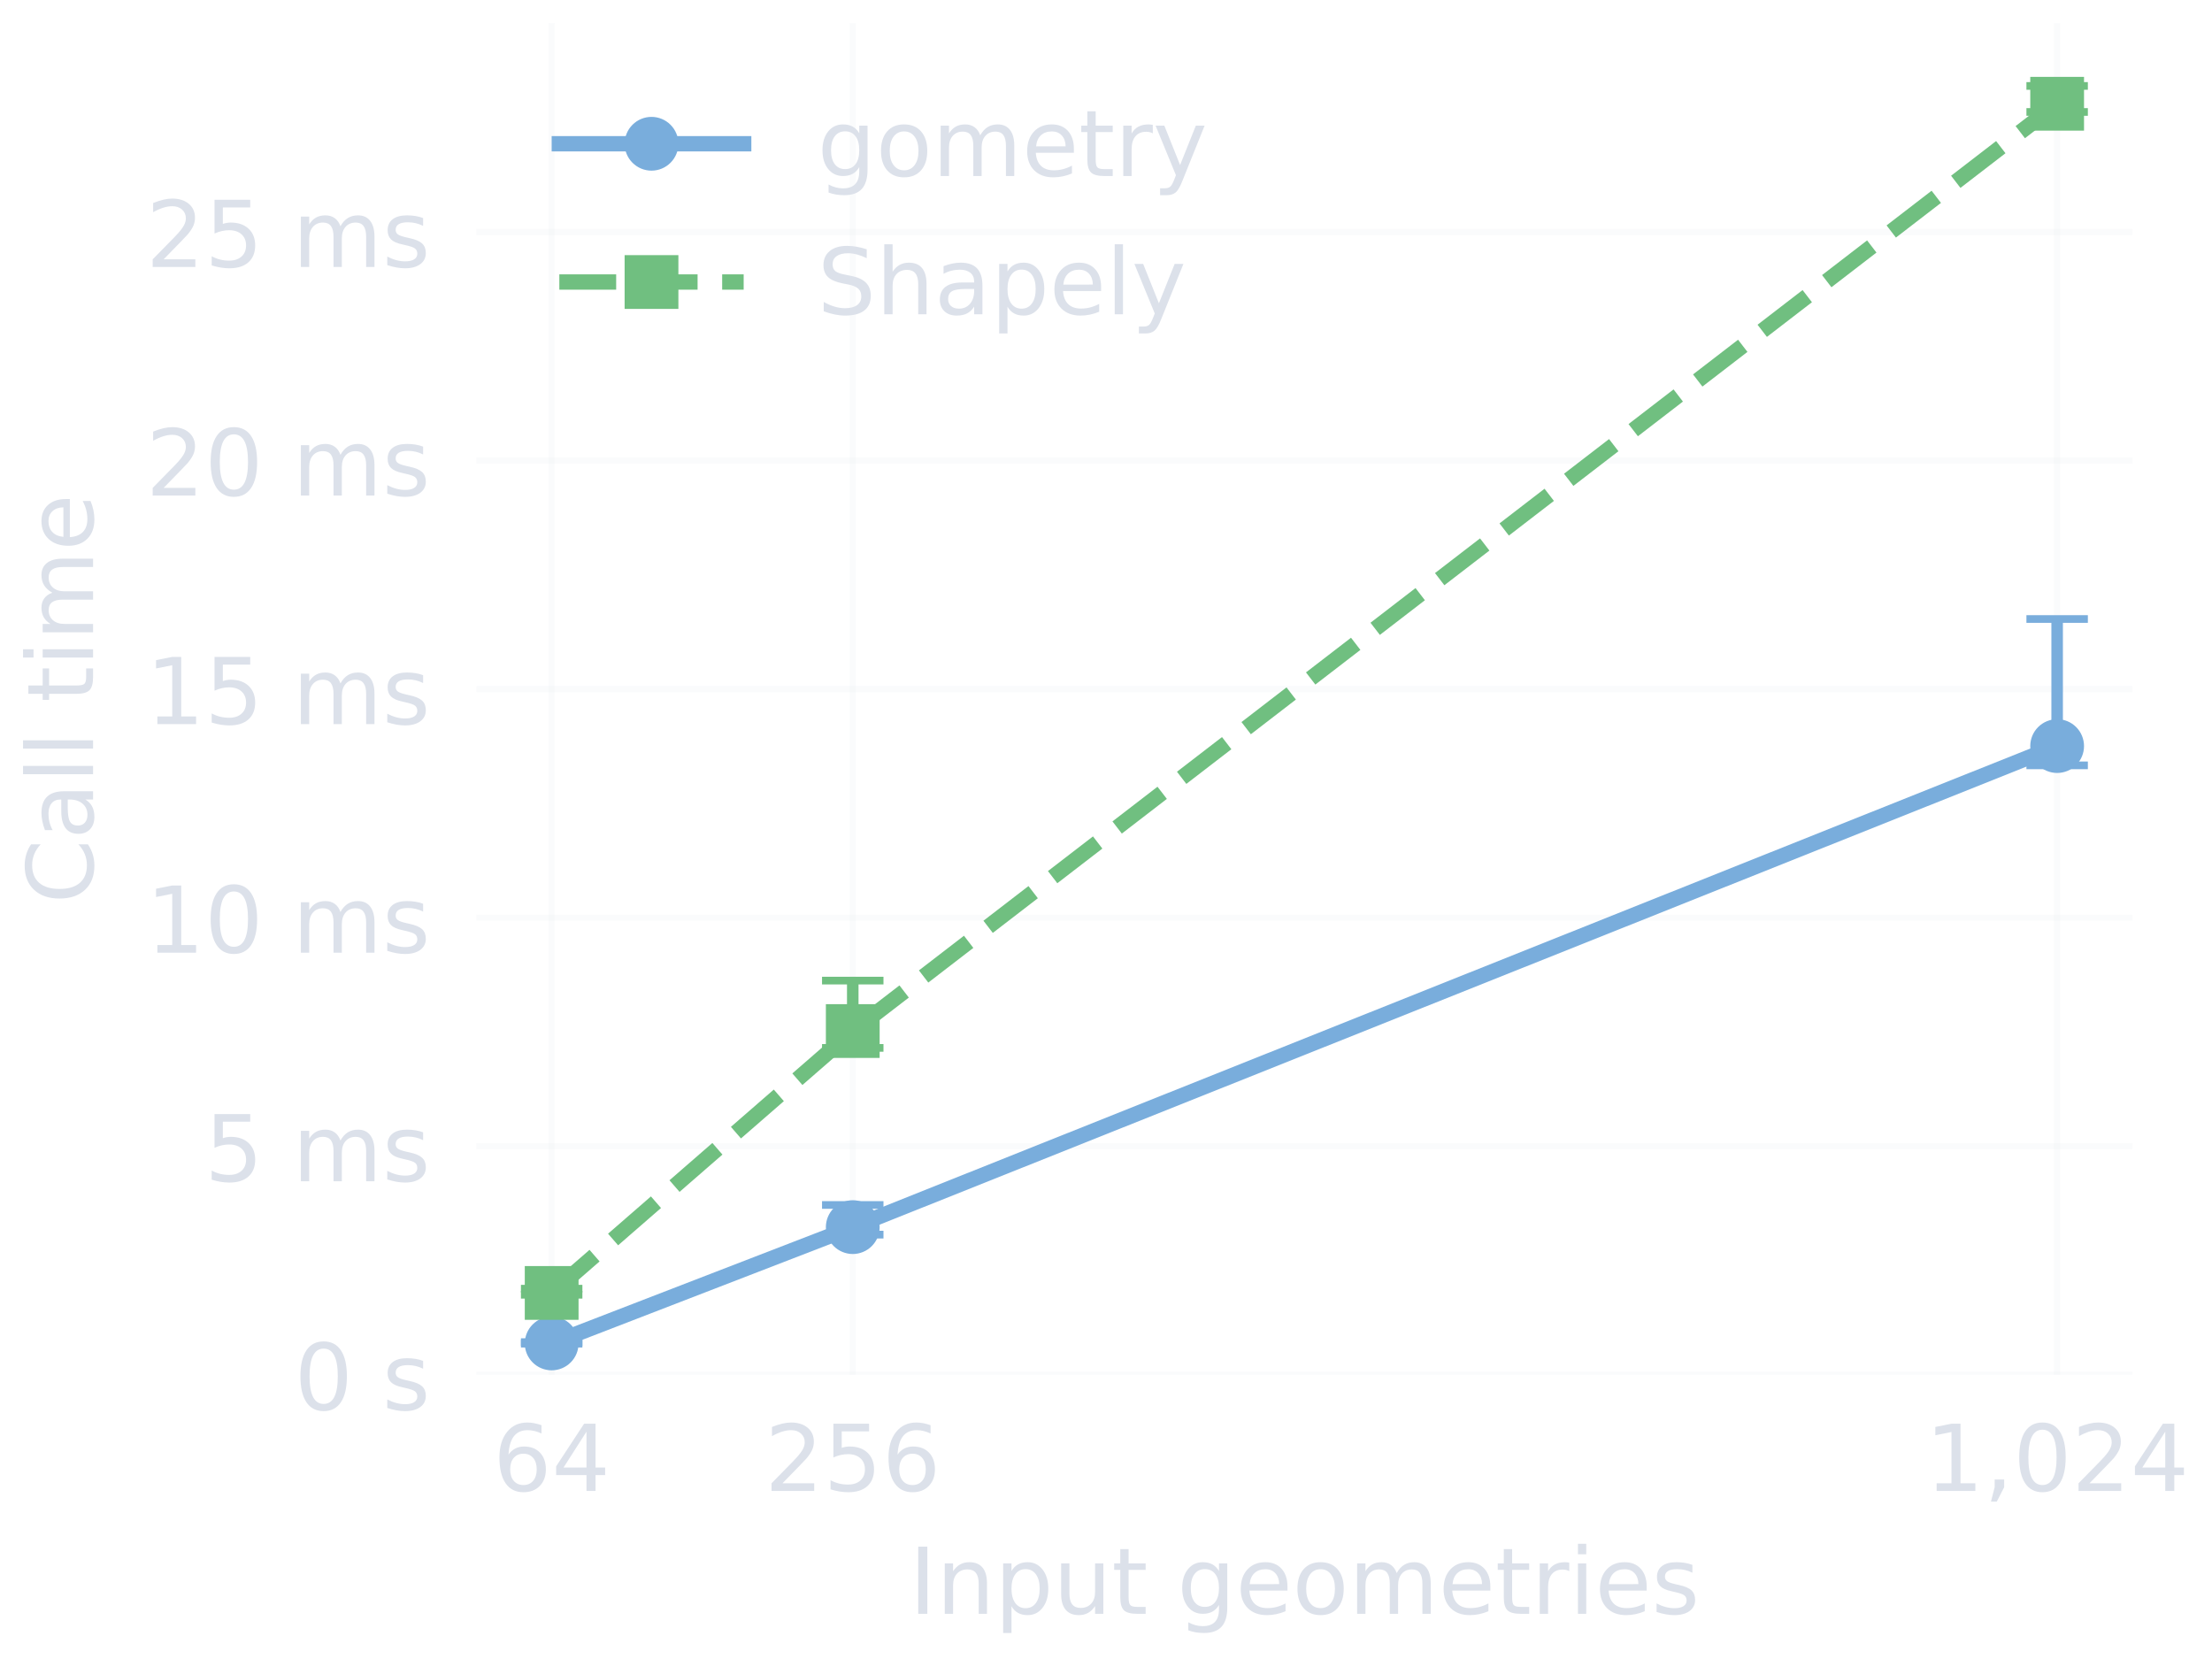
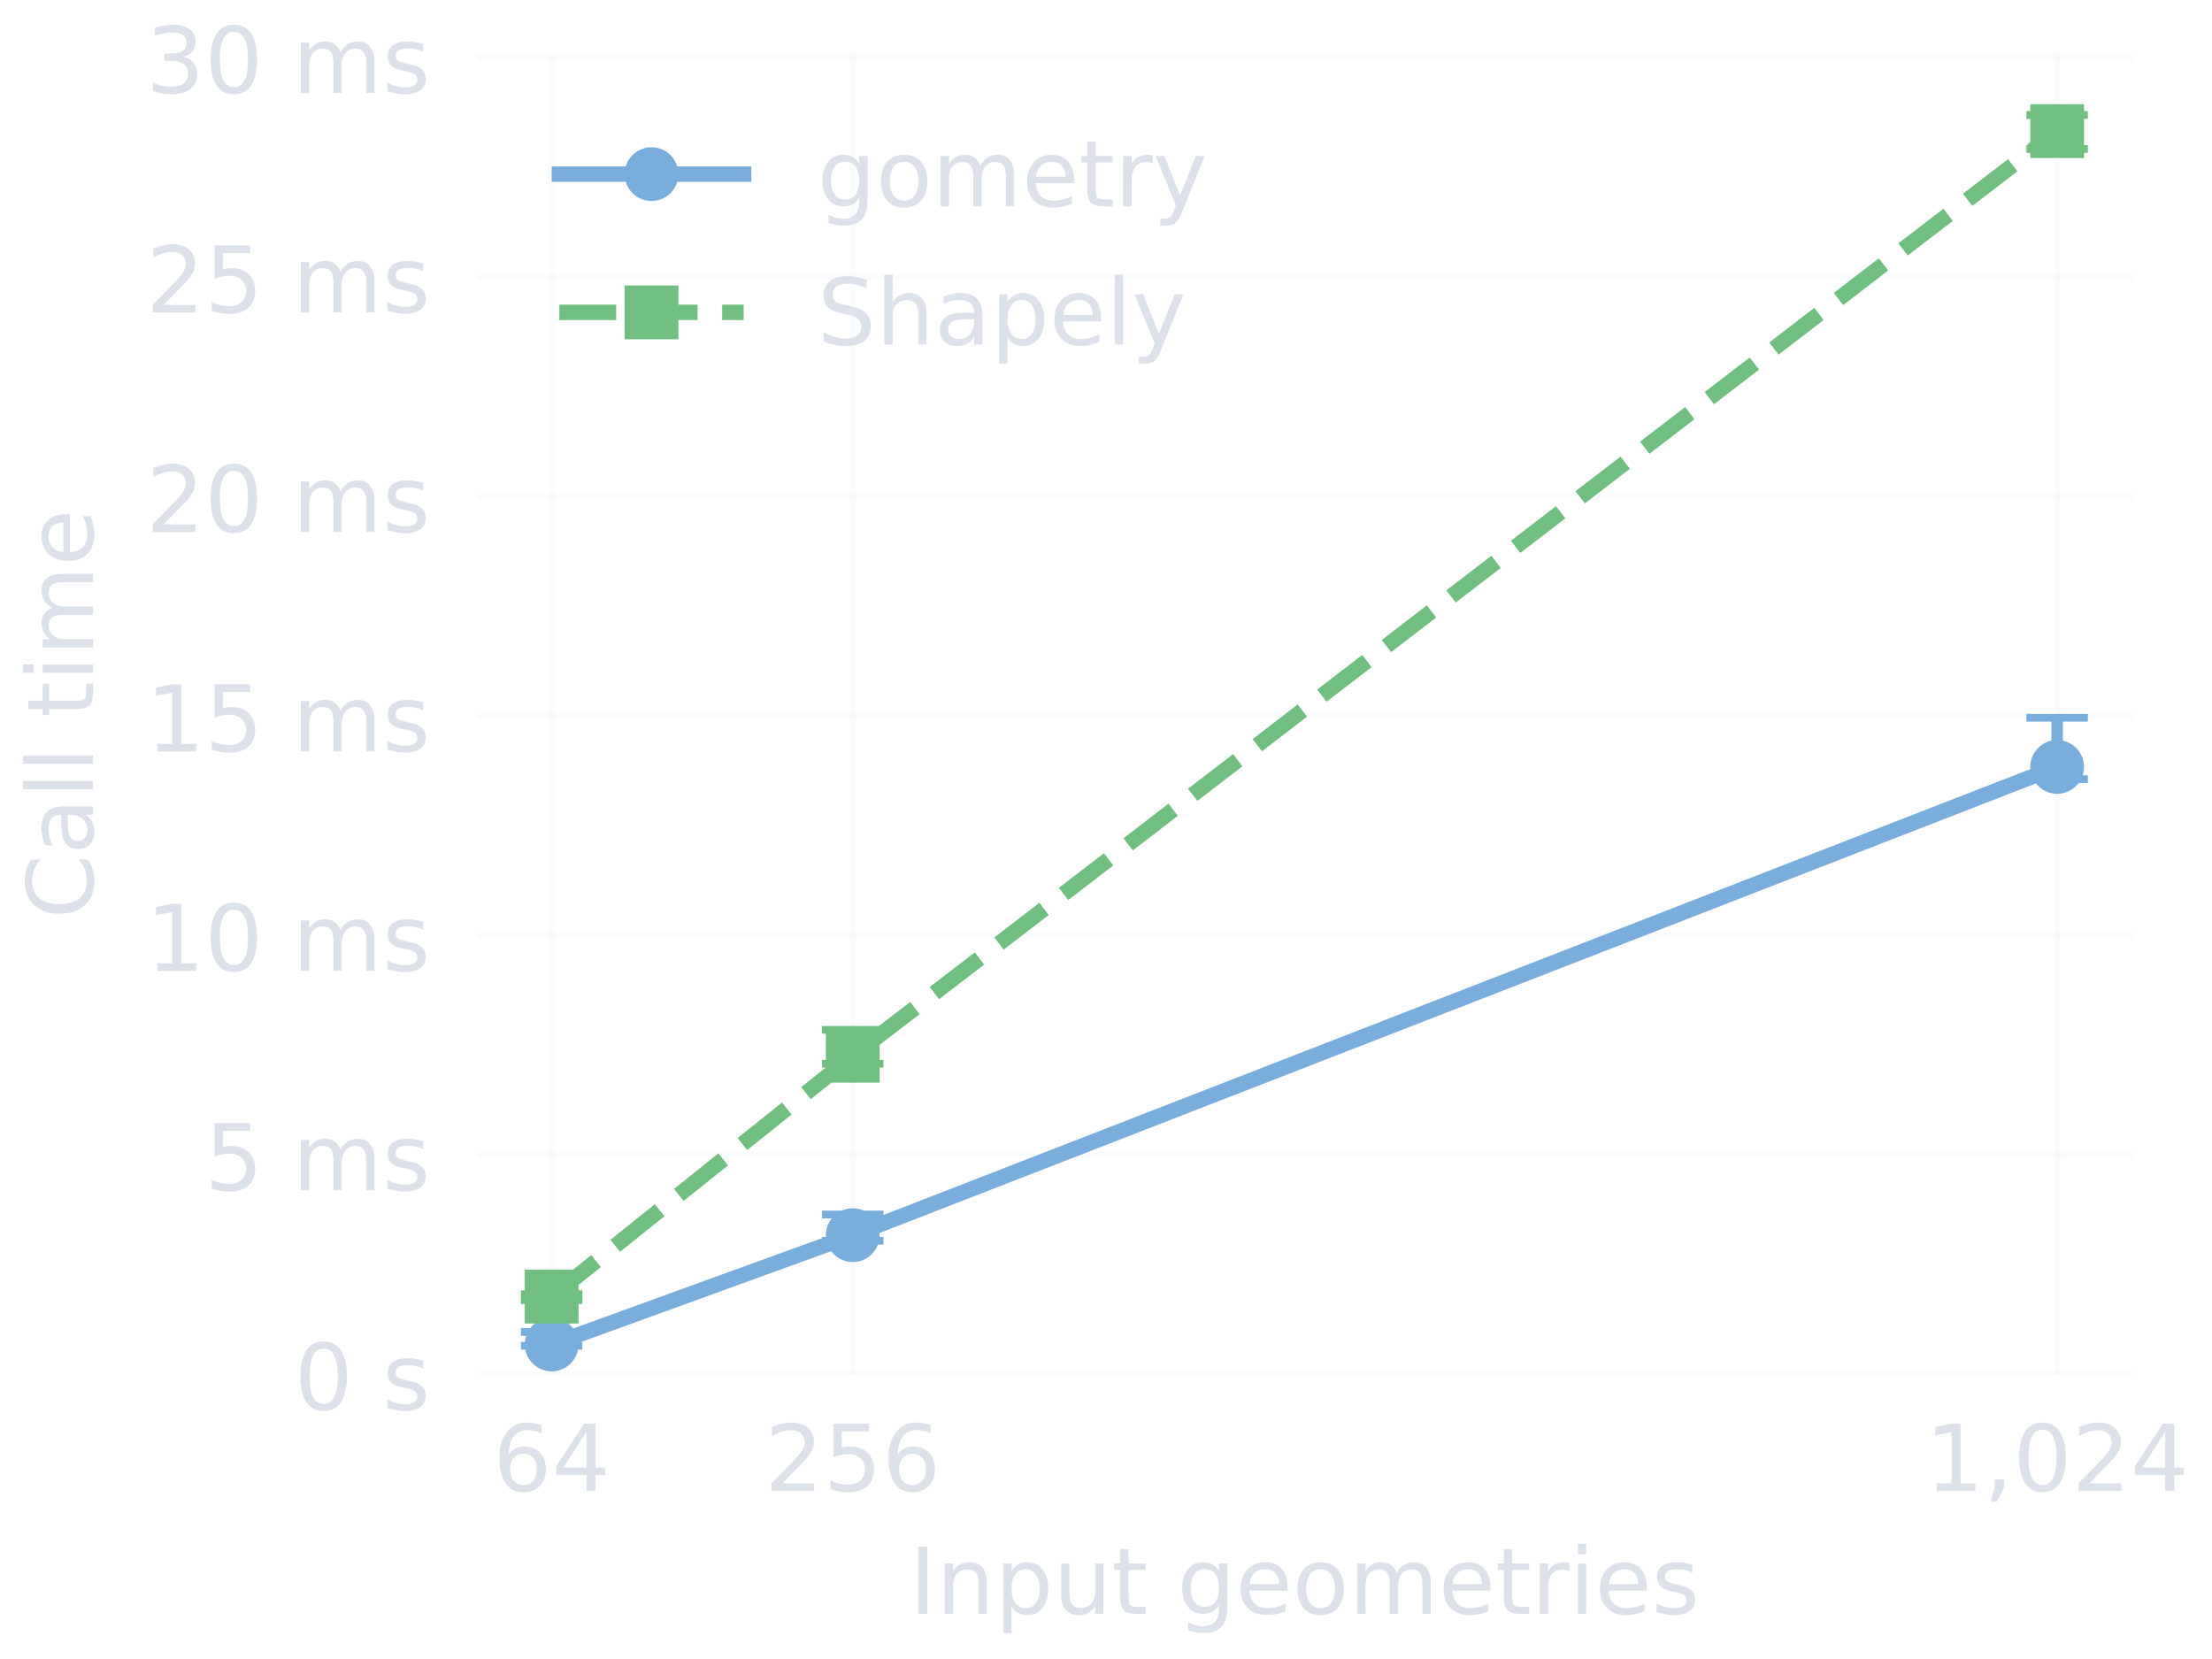
<svg xmlns="http://www.w3.org/2000/svg" xmlns:xlink="http://www.w3.org/1999/xlink" width="288pt" height="216pt" viewBox="0 0 288 216" version="1.1">
  <defs>
    <style type="text/css">*{stroke-linejoin: round; stroke-linecap: butt}</style>
  </defs>
  <g id="figure_1">
    <g id="patch_1">
      <path d="M 0 216 L 288 216 L 288 0 L 0 0 L 0 216 z " style="fill: none" />
    </g>
    <g id="axes_1">
      <g id="patch_2">
-         <path d="M 62.025 178.999 L 277.638 178.999 L 277.638 3 L 62.025 3 L 62.025 178.999 z " style="fill: none" />
+         <path d="M 62.025 178.999 L 277.638 178.999 L 277.638 6.951 L 62.025 6.951 L 62.025 178.999 z " style="fill: none" />
      </g>
      <g id="matplotlib.axis_1">
        <g id="xtick_1">
          <g id="line2d_1">
-             <path d="M 71.826 178.999 L 71.826 3 " clip-path="url(#pf48d972adc)" style="fill: none; stroke: #dce1ea; stroke-opacity: 0.16; stroke-width: 0.8; stroke-linecap: square" />
+             <path d="M 71.826 178.999 L 71.826 6.951 " clip-path="url(#p4e710088f4)" style="fill: none; stroke: #dce1ea; stroke-opacity: 0.16; stroke-width: 0.8; stroke-linecap: square" />
          </g>
          <g id="line2d_2" />
          <g id="text_1">
            <g style="fill: #dce1ea" transform="translate(64.19054 194.116) scale(0.12 -0.12)">
              <defs>
                <path id="DejaVuSans-19" d="M 2113 2584 Q 1688 2584 1439 2293 Q 1191 2003 1191 1497 Q 1191 994 1439 701 Q 1688 409 2113 409 Q 2538 409 2786 701 Q 3034 994 3034 1497 Q 3034 2003 2786 2293 Q 2538 2584 2113 2584 z M 3366 4563 L 3366 3988 Q 3128 4100 2886 4159 Q 2644 4219 2406 4219 Q 1781 4219 1451 3797 Q 1122 3375 1075 2522 Q 1259 2794 1537 2939 Q 1816 3084 2150 3084 Q 2853 3084 3261 2657 Q 3669 2231 3669 1497 Q 3669 778 3244 343 Q 2819 -91 2113 -91 Q 1303 -91 875 529 Q 447 1150 447 2328 Q 447 3434 972 4092 Q 1497 4750 2381 4750 Q 2619 4750 2861 4703 Q 3103 4656 3366 4563 z " transform="scale(0.015625)" />
                <path id="DejaVuSans-17" d="M 2419 4116 L 825 1625 L 2419 1625 L 2419 4116 z M 2253 4666 L 3047 4666 L 3047 1625 L 3713 1625 L 3713 1100 L 3047 1100 L 3047 0 L 2419 0 L 2419 1100 L 313 1100 L 313 1709 L 2253 4666 z " transform="scale(0.015625)" />
              </defs>
              <use xlink:href="#DejaVuSans-19" />
              <use xlink:href="#DejaVuSans-17" transform="translate(63.625 0)" />
            </g>
          </g>
        </g>
        <g id="xtick_2">
          <g id="line2d_3">
-             <path d="M 111.028 178.999 L 111.028 3 " clip-path="url(#pf48d972adc)" style="fill: none; stroke: #dce1ea; stroke-opacity: 0.16; stroke-width: 0.8; stroke-linecap: square" />
+             <path d="M 111.028 178.999 L 111.028 6.951 " clip-path="url(#p4e710088f4)" style="fill: none; stroke: #dce1ea; stroke-opacity: 0.16; stroke-width: 0.8; stroke-linecap: square" />
          </g>
          <g id="line2d_4" />
          <g id="text_2">
            <g style="fill: #dce1ea" transform="translate(99.57551 194.116) scale(0.12 -0.12)">
              <defs>
                <path id="DejaVuSans-15" d="M 1228 531 L 3431 531 L 3431 0 L 469 0 L 469 531 Q 828 903 1448 1529 Q 2069 2156 2228 2338 Q 2531 2678 2651 2914 Q 2772 3150 2772 3378 Q 2772 3750 2511 3984 Q 2250 4219 1831 4219 Q 1534 4219 1204 4116 Q 875 4013 500 3803 L 500 4441 Q 881 4594 1212 4672 Q 1544 4750 1819 4750 Q 2544 4750 2975 4387 Q 3406 4025 3406 3419 Q 3406 3131 3298 2873 Q 3191 2616 2906 2266 Q 2828 2175 2409 1742 Q 1991 1309 1228 531 z " transform="scale(0.015625)" />
                <path id="DejaVuSans-18" d="M 691 4666 L 3169 4666 L 3169 4134 L 1269 4134 L 1269 2991 Q 1406 3038 1543 3061 Q 1681 3084 1819 3084 Q 2600 3084 3056 2656 Q 3513 2228 3513 1497 Q 3513 744 3044 326 Q 2575 -91 1722 -91 Q 1428 -91 1123 -41 Q 819 9 494 109 L 494 744 Q 775 591 1075 516 Q 1375 441 1709 441 Q 2250 441 2565 725 Q 2881 1009 2881 1497 Q 2881 1984 2565 2268 Q 2250 2553 1709 2553 Q 1456 2553 1204 2497 Q 953 2441 691 2322 L 691 4666 z " transform="scale(0.015625)" />
              </defs>
              <use xlink:href="#DejaVuSans-15" />
              <use xlink:href="#DejaVuSans-18" transform="translate(63.625 0)" />
              <use xlink:href="#DejaVuSans-19" transform="translate(127.25 0)" />
            </g>
          </g>
        </g>
        <g id="xtick_3">
          <g id="line2d_5">
-             <path d="M 267.838 178.999 L 267.838 3 " clip-path="url(#pf48d972adc)" style="fill: none; stroke: #dce1ea; stroke-opacity: 0.16; stroke-width: 0.8; stroke-linecap: square" />
+             <path d="M 267.838 178.999 L 267.838 6.951 " clip-path="url(#p4e710088f4)" style="fill: none; stroke: #dce1ea; stroke-opacity: 0.16; stroke-width: 0.8; stroke-linecap: square" />
          </g>
          <g id="line2d_6" />
          <g id="text_3">
            <g style="fill: #dce1ea" transform="translate(250.661 194.116) scale(0.12 -0.12)">
              <defs>
                <path id="DejaVuSans-14" d="M 794 531 L 1825 531 L 1825 4091 L 703 3866 L 703 4441 L 1819 4666 L 2450 4666 L 2450 531 L 3481 531 L 3481 0 L 794 0 L 794 531 z " transform="scale(0.015625)" />
                <path id="DejaVuSans-f" d="M 750 794 L 1409 794 L 1409 256 L 897 -744 L 494 -744 L 750 256 L 750 794 z " transform="scale(0.015625)" />
                <path id="DejaVuSans-13" d="M 2034 4250 Q 1547 4250 1301 3770 Q 1056 3291 1056 2328 Q 1056 1369 1301 889 Q 1547 409 2034 409 Q 2525 409 2770 889 Q 3016 1369 3016 2328 Q 3016 3291 2770 3770 Q 2525 4250 2034 4250 z M 2034 4750 Q 2819 4750 3233 4129 Q 3647 3509 3647 2328 Q 3647 1150 3233 529 Q 2819 -91 2034 -91 Q 1250 -91 836 529 Q 422 1150 422 2328 Q 422 3509 836 4129 Q 1250 4750 2034 4750 z " transform="scale(0.015625)" />
              </defs>
              <use xlink:href="#DejaVuSans-14" />
              <use xlink:href="#DejaVuSans-f" transform="translate(63.625 0)" />
              <use xlink:href="#DejaVuSans-13" transform="translate(95.40625 0)" />
              <use xlink:href="#DejaVuSans-15" transform="translate(159.0312 0)" />
              <use xlink:href="#DejaVuSans-17" transform="translate(222.6562 0)" />
            </g>
          </g>
        </g>
        <g id="text_4">
          <g style="fill: #dce1ea" transform="translate(118.377 210.1169) scale(0.12 -0.12)">
            <defs>
              <path id="DejaVuSans-2c" d="M 628 4666 L 1259 4666 L 1259 0 L 628 0 L 628 4666 z " transform="scale(0.015625)" />
              <path id="DejaVuSans-51" d="M 3513 2113 L 3513 0 L 2938 0 L 2938 2094 Q 2938 2591 2744 2837 Q 2550 3084 2163 3084 Q 1697 3084 1428 2787 Q 1159 2491 1159 1978 L 1159 0 L 581 0 L 581 3500 L 1159 3500 L 1159 2956 Q 1366 3272 1645 3428 Q 1925 3584 2291 3584 Q 2894 3584 3203 3211 Q 3513 2838 3513 2113 z " transform="scale(0.015625)" />
              <path id="DejaVuSans-53" d="M 1159 525 L 1159 -1331 L 581 -1331 L 581 3500 L 1159 3500 L 1159 2969 Q 1341 3281 1617 3432 Q 1894 3584 2278 3584 Q 2916 3584 3314 3078 Q 3713 2572 3713 1747 Q 3713 922 3314 415 Q 2916 -91 2278 -91 Q 1894 -91 1617 61 Q 1341 213 1159 525 z M 3116 1747 Q 3116 2381 2855 2742 Q 2594 3103 2138 3103 Q 1681 3103 1420 2742 Q 1159 2381 1159 1747 Q 1159 1113 1420 752 Q 1681 391 2138 391 Q 2594 391 2855 752 Q 3116 1113 3116 1747 z " transform="scale(0.015625)" />
              <path id="DejaVuSans-58" d="M 544 1381 L 544 3500 L 1119 3500 L 1119 1403 Q 1119 906 1312 657 Q 1506 409 1894 409 Q 2359 409 2629 706 Q 2900 1003 2900 1516 L 2900 3500 L 3475 3500 L 3475 0 L 2900 0 L 2900 538 Q 2691 219 2414 64 Q 2138 -91 1772 -91 Q 1169 -91 856 284 Q 544 659 544 1381 z M 1991 3584 L 1991 3584 z " transform="scale(0.015625)" />
              <path id="DejaVuSans-57" d="M 1172 4494 L 1172 3500 L 2356 3500 L 2356 3053 L 1172 3053 L 1172 1153 Q 1172 725 1289 603 Q 1406 481 1766 481 L 2356 481 L 2356 0 L 1766 0 Q 1100 0 847 248 Q 594 497 594 1153 L 594 3053 L 172 3053 L 172 3500 L 594 3500 L 594 4494 L 1172 4494 z " transform="scale(0.015625)" />
              <path id="DejaVuSans-3" transform="scale(0.015625)" />
              <path id="DejaVuSans-4a" d="M 2906 1791 Q 2906 2416 2648 2759 Q 2391 3103 1925 3103 Q 1463 3103 1205 2759 Q 947 2416 947 1791 Q 947 1169 1205 825 Q 1463 481 1925 481 Q 2391 481 2648 825 Q 2906 1169 2906 1791 z M 3481 434 Q 3481 -459 3084 -895 Q 2688 -1331 1869 -1331 Q 1566 -1331 1297 -1286 Q 1028 -1241 775 -1147 L 775 -588 Q 1028 -725 1275 -790 Q 1522 -856 1778 -856 Q 2344 -856 2625 -561 Q 2906 -266 2906 331 L 2906 616 Q 2728 306 2450 153 Q 2172 0 1784 0 Q 1141 0 747 490 Q 353 981 353 1791 Q 353 2603 747 3093 Q 1141 3584 1784 3584 Q 2172 3584 2450 3431 Q 2728 3278 2906 2969 L 2906 3500 L 3481 3500 L 3481 434 z " transform="scale(0.015625)" />
              <path id="DejaVuSans-48" d="M 3597 1894 L 3597 1613 L 953 1613 Q 991 1019 1311 708 Q 1631 397 2203 397 Q 2534 397 2845 478 Q 3156 559 3463 722 L 3463 178 Q 3153 47 2828 -22 Q 2503 -91 2169 -91 Q 1331 -91 842 396 Q 353 884 353 1716 Q 353 2575 817 3079 Q 1281 3584 2069 3584 Q 2775 3584 3186 3129 Q 3597 2675 3597 1894 z M 3022 2063 Q 3016 2534 2758 2815 Q 2500 3097 2075 3097 Q 1594 3097 1305 2825 Q 1016 2553 972 2059 L 3022 2063 z " transform="scale(0.015625)" />
              <path id="DejaVuSans-52" d="M 1959 3097 Q 1497 3097 1228 2736 Q 959 2375 959 1747 Q 959 1119 1226 758 Q 1494 397 1959 397 Q 2419 397 2687 759 Q 2956 1122 2956 1747 Q 2956 2369 2687 2733 Q 2419 3097 1959 3097 z M 1959 3584 Q 2709 3584 3137 3096 Q 3566 2609 3566 1747 Q 3566 888 3137 398 Q 2709 -91 1959 -91 Q 1206 -91 779 398 Q 353 888 353 1747 Q 353 2609 779 3096 Q 1206 3584 1959 3584 z " transform="scale(0.015625)" />
              <path id="DejaVuSans-50" d="M 3328 2828 Q 3544 3216 3844 3400 Q 4144 3584 4550 3584 Q 5097 3584 5394 3201 Q 5691 2819 5691 2113 L 5691 0 L 5113 0 L 5113 2094 Q 5113 2597 4934 2840 Q 4756 3084 4391 3084 Q 3944 3084 3684 2787 Q 3425 2491 3425 1978 L 3425 0 L 2847 0 L 2847 2094 Q 2847 2600 2669 2842 Q 2491 3084 2119 3084 Q 1678 3084 1418 2786 Q 1159 2488 1159 1978 L 1159 0 L 581 0 L 581 3500 L 1159 3500 L 1159 2956 Q 1356 3278 1631 3431 Q 1906 3584 2284 3584 Q 2666 3584 2933 3390 Q 3200 3197 3328 2828 z " transform="scale(0.015625)" />
              <path id="DejaVuSans-55" d="M 2631 2963 Q 2534 3019 2420 3045 Q 2306 3072 2169 3072 Q 1681 3072 1420 2755 Q 1159 2438 1159 1844 L 1159 0 L 581 0 L 581 3500 L 1159 3500 L 1159 2956 Q 1341 3275 1631 3429 Q 1922 3584 2338 3584 Q 2397 3584 2469 3576 Q 2541 3569 2628 3553 L 2631 2963 z " transform="scale(0.015625)" />
              <path id="DejaVuSans-4c" d="M 603 3500 L 1178 3500 L 1178 0 L 603 0 L 603 3500 z M 603 4863 L 1178 4863 L 1178 4134 L 603 4134 L 603 4863 z " transform="scale(0.015625)" />
              <path id="DejaVuSans-56" d="M 2834 3397 L 2834 2853 Q 2591 2978 2328 3040 Q 2066 3103 1784 3103 Q 1356 3103 1142 2972 Q 928 2841 928 2578 Q 928 2378 1081 2264 Q 1234 2150 1697 2047 L 1894 2003 Q 2506 1872 2764 1633 Q 3022 1394 3022 966 Q 3022 478 2636 193 Q 2250 -91 1575 -91 Q 1294 -91 989 -36 Q 684 19 347 128 L 347 722 Q 666 556 975 473 Q 1284 391 1588 391 Q 1994 391 2212 530 Q 2431 669 2431 922 Q 2431 1156 2273 1281 Q 2116 1406 1581 1522 L 1381 1569 Q 847 1681 609 1914 Q 372 2147 372 2553 Q 372 3047 722 3315 Q 1072 3584 1716 3584 Q 2034 3584 2315 3537 Q 2597 3491 2834 3397 z " transform="scale(0.015625)" />
            </defs>
            <use xlink:href="#DejaVuSans-2c" />
            <use xlink:href="#DejaVuSans-51" transform="translate(29.5 0)" />
            <use xlink:href="#DejaVuSans-53" transform="translate(92.875 0)" />
            <use xlink:href="#DejaVuSans-58" transform="translate(156.3594 0)" />
            <use xlink:href="#DejaVuSans-57" transform="translate(219.7344 0)" />
            <use xlink:href="#DejaVuSans-3" transform="translate(258.9375 0)" />
            <use xlink:href="#DejaVuSans-4a" transform="translate(290.7188 0)" />
            <use xlink:href="#DejaVuSans-48" transform="translate(354.2031 0)" />
            <use xlink:href="#DejaVuSans-52" transform="translate(415.7344 0)" />
            <use xlink:href="#DejaVuSans-50" transform="translate(476.9219 0)" />
            <use xlink:href="#DejaVuSans-48" transform="translate(574.3281 0)" />
            <use xlink:href="#DejaVuSans-57" transform="translate(635.8594 0)" />
            <use xlink:href="#DejaVuSans-55" transform="translate(675.0625 0)" />
            <use xlink:href="#DejaVuSans-4c" transform="translate(716.1719 0)" />
            <use xlink:href="#DejaVuSans-48" transform="translate(743.9531 0)" />
            <use xlink:href="#DejaVuSans-56" transform="translate(805.4844 0)" />
          </g>
        </g>
      </g>
      <g id="matplotlib.axis_2">
        <g id="ytick_1">
          <g id="line2d_7">
-             <path d="M 62.025 178.999 L 277.638 178.999 " clip-path="url(#pf48d972adc)" style="fill: none; stroke: #dce1ea; stroke-opacity: 0.16; stroke-width: 0.8; stroke-linecap: square" />
+             <path d="M 62.025 178.999 L 277.638 178.999 " clip-path="url(#p4e710088f4)" style="fill: none; stroke: #dce1ea; stroke-opacity: 0.16; stroke-width: 0.8; stroke-linecap: square" />
          </g>
          <g id="line2d_8" />
          <g id="text_5">
            <g style="fill: #dce1ea" transform="translate(38.32493 183.5574) scale(0.12 -0.12)">
              <use xlink:href="#DejaVuSans-13" />
              <use xlink:href="#DejaVuSans-3" transform="translate(63.625 0)" />
              <use xlink:href="#DejaVuSans-56" transform="translate(95.40625 0)" />
            </g>
          </g>
        </g>
        <g id="ytick_2">
          <g id="line2d_9">
-             <path d="M 62.025 149.239 L 277.638 149.239 " clip-path="url(#pf48d972adc)" style="fill: none; stroke: #dce1ea; stroke-opacity: 0.16; stroke-width: 0.8; stroke-linecap: square" />
+             <path d="M 62.025 150.426 L 277.638 150.426 " clip-path="url(#p4e710088f4)" style="fill: none; stroke: #dce1ea; stroke-opacity: 0.16; stroke-width: 0.8; stroke-linecap: square" />
          </g>
          <g id="line2d_10" />
          <g id="text_6">
-             <g style="fill: #dce1ea" transform="translate(26.63618 153.798) scale(0.12 -0.12)">
+             <g style="fill: #dce1ea" transform="translate(26.63618 154.9841) scale(0.12 -0.12)">
              <use xlink:href="#DejaVuSans-18" />
              <use xlink:href="#DejaVuSans-3" transform="translate(63.625 0)" />
              <use xlink:href="#DejaVuSans-50" transform="translate(95.40625 0)" />
              <use xlink:href="#DejaVuSans-56" transform="translate(192.8125 0)" />
            </g>
          </g>
        </g>
        <g id="ytick_3">
          <g id="line2d_11">
-             <path d="M 62.025 119.48 L 277.638 119.48 " clip-path="url(#pf48d972adc)" style="fill: none; stroke: #dce1ea; stroke-opacity: 0.16; stroke-width: 0.8; stroke-linecap: square" />
+             <path d="M 62.025 121.852 L 277.638 121.852 " clip-path="url(#p4e710088f4)" style="fill: none; stroke: #dce1ea; stroke-opacity: 0.16; stroke-width: 0.8; stroke-linecap: square" />
          </g>
          <g id="line2d_12" />
          <g id="text_7">
-             <g style="fill: #dce1ea" transform="translate(19.00118 124.0385) scale(0.12 -0.12)">
+             <g style="fill: #dce1ea" transform="translate(19.00118 126.4108) scale(0.12 -0.12)">
              <use xlink:href="#DejaVuSans-14" />
              <use xlink:href="#DejaVuSans-13" transform="translate(63.625 0)" />
              <use xlink:href="#DejaVuSans-3" transform="translate(127.25 0)" />
              <use xlink:href="#DejaVuSans-50" transform="translate(159.0312 0)" />
              <use xlink:href="#DejaVuSans-56" transform="translate(256.4375 0)" />
            </g>
          </g>
        </g>
        <g id="ytick_4">
          <g id="line2d_13">
-             <path d="M 62.025 89.72 L 277.638 89.72 " clip-path="url(#pf48d972adc)" style="fill: none; stroke: #dce1ea; stroke-opacity: 0.16; stroke-width: 0.8; stroke-linecap: square" />
+             <path d="M 62.025 93.279 L 277.638 93.279 " clip-path="url(#p4e710088f4)" style="fill: none; stroke: #dce1ea; stroke-opacity: 0.16; stroke-width: 0.8; stroke-linecap: square" />
          </g>
          <g id="line2d_14" />
          <g id="text_8">
-             <g style="fill: #dce1ea" transform="translate(19.00118 94.27907) scale(0.12 -0.12)">
+             <g style="fill: #dce1ea" transform="translate(19.00118 97.83746) scale(0.12 -0.12)">
              <use xlink:href="#DejaVuSans-14" />
              <use xlink:href="#DejaVuSans-18" transform="translate(63.625 0)" />
              <use xlink:href="#DejaVuSans-3" transform="translate(127.25 0)" />
              <use xlink:href="#DejaVuSans-50" transform="translate(159.0312 0)" />
              <use xlink:href="#DejaVuSans-56" transform="translate(256.4375 0)" />
            </g>
          </g>
        </g>
        <g id="ytick_5">
          <g id="line2d_15">
-             <path d="M 62.025 59.961 L 277.638 59.961 " clip-path="url(#pf48d972adc)" style="fill: none; stroke: #dce1ea; stroke-opacity: 0.16; stroke-width: 0.8; stroke-linecap: square" />
+             <path d="M 62.025 64.706 L 277.638 64.706 " clip-path="url(#p4e710088f4)" style="fill: none; stroke: #dce1ea; stroke-opacity: 0.16; stroke-width: 0.8; stroke-linecap: square" />
          </g>
          <g id="line2d_16" />
          <g id="text_9">
-             <g style="fill: #dce1ea" transform="translate(19.00118 64.51962) scale(0.12 -0.12)">
+             <g style="fill: #dce1ea" transform="translate(19.00118 69.26414) scale(0.12 -0.12)">
              <use xlink:href="#DejaVuSans-15" />
              <use xlink:href="#DejaVuSans-13" transform="translate(63.625 0)" />
              <use xlink:href="#DejaVuSans-3" transform="translate(127.25 0)" />
              <use xlink:href="#DejaVuSans-50" transform="translate(159.0312 0)" />
              <use xlink:href="#DejaVuSans-56" transform="translate(256.4375 0)" />
            </g>
          </g>
        </g>
        <g id="ytick_6">
          <g id="line2d_17">
-             <path d="M 62.025 30.202 L 277.638 30.202 " clip-path="url(#pf48d972adc)" style="fill: none; stroke: #dce1ea; stroke-opacity: 0.16; stroke-width: 0.8; stroke-linecap: square" />
+             <path d="M 62.025 36.132 L 277.638 36.132 " clip-path="url(#p4e710088f4)" style="fill: none; stroke: #dce1ea; stroke-opacity: 0.16; stroke-width: 0.8; stroke-linecap: square" />
          </g>
          <g id="line2d_18" />
          <g id="text_10">
-             <g style="fill: #dce1ea" transform="translate(19.00118 34.76016) scale(0.12 -0.12)">
+             <g style="fill: #dce1ea" transform="translate(19.00118 40.69082) scale(0.12 -0.12)">
              <use xlink:href="#DejaVuSans-15" />
              <use xlink:href="#DejaVuSans-18" transform="translate(63.625 0)" />
              <use xlink:href="#DejaVuSans-3" transform="translate(127.25 0)" />
              <use xlink:href="#DejaVuSans-50" transform="translate(159.0312 0)" />
              <use xlink:href="#DejaVuSans-56" transform="translate(256.4375 0)" />
            </g>
          </g>
        </g>
-         <g id="text_11">
-           <g style="fill: #dce1ea" transform="translate(12.11837 117.662) rotate(-90) scale(0.12 -0.12)">
+         <g id="ytick_7">
+           <g id="line2d_19">
+             <path d="M 62.025 7.559 L 277.638 7.559 " clip-path="url(#p4e710088f4)" style="fill: none; stroke: #dce1ea; stroke-opacity: 0.16; stroke-width: 0.8; stroke-linecap: square" />
+           </g>
+           <g id="line2d_20" />
+           <g id="text_11">
+             <g style="fill: #dce1ea" transform="translate(19.00118 12.1175) scale(0.12 -0.12)">
+               <defs>
+                 <path id="DejaVuSans-16" d="M 2597 2516 Q 3050 2419 3304 2112 Q 3559 1806 3559 1356 Q 3559 666 3084 287 Q 2609 -91 1734 -91 Q 1441 -91 1130 -33 Q 819 25 488 141 L 488 750 Q 750 597 1062 519 Q 1375 441 1716 441 Q 2309 441 2620 675 Q 2931 909 2931 1356 Q 2931 1769 2642 2001 Q 2353 2234 1838 2234 L 1294 2234 L 1294 2753 L 1863 2753 Q 2328 2753 2575 2939 Q 2822 3125 2822 3475 Q 2822 3834 2567 4026 Q 2313 4219 1838 4219 Q 1578 4219 1281 4162 Q 984 4106 628 3988 L 628 4550 Q 988 4650 1302 4700 Q 1616 4750 1894 4750 Q 2613 4750 3031 4423 Q 3450 4097 3450 3541 Q 3450 3153 3228 2886 Q 3006 2619 2597 2516 z " transform="scale(0.015625)" />
+               </defs>
+               <use xlink:href="#DejaVuSans-16" />
+               <use xlink:href="#DejaVuSans-13" transform="translate(63.625 0)" />
+               <use xlink:href="#DejaVuSans-3" transform="translate(127.25 0)" />
+               <use xlink:href="#DejaVuSans-50" transform="translate(159.0312 0)" />
+               <use xlink:href="#DejaVuSans-56" transform="translate(256.4375 0)" />
+             </g>
+           </g>
+         </g>
+         <g id="text_12">
+           <g style="fill: #dce1ea" transform="translate(12.11837 119.6373) rotate(-90) scale(0.12 -0.12)">
            <defs>
              <path id="DejaVuSans-26" d="M 4122 4306 L 4122 3641 Q 3803 3938 3442 4084 Q 3081 4231 2675 4231 Q 1875 4231 1450 3742 Q 1025 3253 1025 2328 Q 1025 1406 1450 917 Q 1875 428 2675 428 Q 3081 428 3442 575 Q 3803 722 4122 1019 L 4122 359 Q 3791 134 3420 21 Q 3050 -91 2638 -91 Q 1578 -91 968 557 Q 359 1206 359 2328 Q 359 3453 968 4101 Q 1578 4750 2638 4750 Q 3056 4750 3426 4639 Q 3797 4528 4122 4306 z " transform="scale(0.015625)" />
              <path id="DejaVuSans-44" d="M 2194 1759 Q 1497 1759 1228 1600 Q 959 1441 959 1056 Q 959 750 1161 570 Q 1363 391 1709 391 Q 2188 391 2477 730 Q 2766 1069 2766 1631 L 2766 1759 L 2194 1759 z M 3341 1997 L 3341 0 L 2766 0 L 2766 531 Q 2569 213 2275 61 Q 1981 -91 1556 -91 Q 1019 -91 701 211 Q 384 513 384 1019 Q 384 1609 779 1909 Q 1175 2209 1959 2209 L 2766 2209 L 2766 2266 Q 2766 2663 2505 2880 Q 2244 3097 1772 3097 Q 1472 3097 1187 3025 Q 903 2953 641 2809 L 641 3341 Q 956 3463 1253 3523 Q 1550 3584 1831 3584 Q 2591 3584 2966 3190 Q 3341 2797 3341 1997 z " transform="scale(0.015625)" />
              <path id="DejaVuSans-4f" d="M 603 4863 L 1178 4863 L 1178 0 L 603 0 L 603 4863 z " transform="scale(0.015625)" />
            </defs>
            <use xlink:href="#DejaVuSans-26" />
            <use xlink:href="#DejaVuSans-44" transform="translate(69.82812 0)" />
            <use xlink:href="#DejaVuSans-4f" transform="translate(131.1094 0)" />
            <use xlink:href="#DejaVuSans-4f" transform="translate(158.8906 0)" />
            <use xlink:href="#DejaVuSans-3" transform="translate(186.6719 0)" />
            <use xlink:href="#DejaVuSans-57" transform="translate(218.4531 0)" />
            <use xlink:href="#DejaVuSans-4c" transform="translate(257.6562 0)" />
            <use xlink:href="#DejaVuSans-50" transform="translate(285.4375 0)" />
            <use xlink:href="#DejaVuSans-48" transform="translate(382.8438 0)" />
          </g>
        </g>
      </g>
-       <g id="line2d_19">
-         <path d="M 71.826 174.915 L 111.028 159.77 L 267.838 97.138 " clip-path="url(#pf48d972adc)" style="fill: none; stroke: #79addc; stroke-width: 2; stroke-linecap: square" />
+       <g id="line2d_21">
+         <path d="M 71.826 175.051 L 111.028 160.817 L 267.838 99.852 " clip-path="url(#p4e710088f4)" style="fill: none; stroke: #79addc; stroke-width: 2; stroke-linecap: square" />
        <defs>
          <path id="mc495885b15" d="M 0 3 C 0.796 3 1.559 2.684 2.121 2.121 C 2.684 1.559 3 0.796 3 0 C 3 -0.796 2.684 -1.559 2.121 -2.121 C 1.559 -2.684 0.796 -3 0 -3 C -0.796 -3 -1.559 -2.684 -2.121 -2.121 C -2.684 -1.559 -3 -0.796 -3 0 C -3 0.796 -2.684 1.559 -2.121 2.121 C -1.559 2.684 -0.796 3 0 3 z " style="stroke: #79addc" />
        </defs>
-         <g clip-path="url(#pf48d972adc)">
-           <use xlink:href="#mc495885b15" x="71.826" y="174.915" style="fill: #79addc; stroke: #79addc" />
-           <use xlink:href="#mc495885b15" x="111.028" y="159.77" style="fill: #79addc; stroke: #79addc" />
-           <use xlink:href="#mc495885b15" x="267.838" y="97.138" style="fill: #79addc; stroke: #79addc" />
-         </g>
-       </g>
-       <g id="line2d_20">
-         <path d="M 71.826 168.339 L 111.028 134.241 L 267.838 13.509 " clip-path="url(#pf48d972adc)" style="fill: none; stroke-dasharray: 7.4,3.2; stroke-dashoffset: 0; stroke: #70bf80; stroke-width: 2" />
+         <g clip-path="url(#p4e710088f4)">
+           <use xlink:href="#mc495885b15" x="71.826" y="175.051" style="fill: #79addc; stroke: #79addc" />
+           <use xlink:href="#mc495885b15" x="111.028" y="160.817" style="fill: #79addc; stroke: #79addc" />
+           <use xlink:href="#mc495885b15" x="267.838" y="99.852" style="fill: #79addc; stroke: #79addc" />
+         </g>
+       </g>
+       <g id="line2d_22">
+         <path d="M 71.826 168.816 L 111.028 137.46 L 267.838 17.068 " clip-path="url(#p4e710088f4)" style="fill: none; stroke-dasharray: 7.4,3.2; stroke-dashoffset: 0; stroke: #70bf80; stroke-width: 2" />
        <defs>
          <path id="m3add8ec235" d="M -3 3 L 3 3 L 3 -3 L -3 -3 z " style="stroke: #70bf80; stroke-linejoin: miter" />
        </defs>
-         <g clip-path="url(#pf48d972adc)">
-           <use xlink:href="#m3add8ec235" x="71.826" y="168.339" style="fill: #70bf80; stroke: #70bf80; stroke-linejoin: miter" />
-           <use xlink:href="#m3add8ec235" x="111.028" y="134.241" style="fill: #70bf80; stroke: #70bf80; stroke-linejoin: miter" />
-           <use xlink:href="#m3add8ec235" x="267.838" y="13.509" style="fill: #70bf80; stroke: #70bf80; stroke-linejoin: miter" />
+         <g clip-path="url(#p4e710088f4)">
+           <use xlink:href="#m3add8ec235" x="71.826" y="168.816" style="fill: #70bf80; stroke: #70bf80; stroke-linejoin: miter" />
+           <use xlink:href="#m3add8ec235" x="111.028" y="137.46" style="fill: #70bf80; stroke: #70bf80; stroke-linejoin: miter" />
+           <use xlink:href="#m3add8ec235" x="267.838" y="17.068" style="fill: #70bf80; stroke: #70bf80; stroke-linejoin: miter" />
        </g>
      </g>
      <g id="LineCollection_1">
-         <path d="M 71.826 174.942 L 71.826 174.741 " clip-path="url(#pf48d972adc)" style="fill: none; stroke: #79addc; stroke-width: 1.5" />
-       </g>
-       <g id="line2d_21">
+         <path d="M 71.826 175.217 L 71.826 173.426 " clip-path="url(#p4e710088f4)" style="fill: none; stroke: #79addc; stroke-width: 1.5" />
+       </g>
+       <g id="line2d_23">
        <defs>
          <path id="m60857985ae" d="M 4 0 L -4 -0 " style="stroke: #79addc" />
        </defs>
-         <g clip-path="url(#pf48d972adc)">
-           <use xlink:href="#m60857985ae" x="71.826" y="174.942" style="fill: #79addc; stroke: #79addc" />
-         </g>
-       </g>
-       <g id="line2d_22">
-         <g clip-path="url(#pf48d972adc)">
-           <use xlink:href="#m60857985ae" x="71.826" y="174.741" style="fill: #79addc; stroke: #79addc" />
+         <g clip-path="url(#p4e710088f4)">
+           <use xlink:href="#m60857985ae" x="71.826" y="175.217" style="fill: #79addc; stroke: #79addc" />
+         </g>
+       </g>
+       <g id="line2d_24">
+         <g clip-path="url(#p4e710088f4)">
+           <use xlink:href="#m60857985ae" x="71.826" y="173.426" style="fill: #79addc; stroke: #79addc" />
        </g>
      </g>
      <g id="LineCollection_2">
-         <path d="M 111.028 160.746 L 111.028 156.887 " clip-path="url(#pf48d972adc)" style="fill: none; stroke: #79addc; stroke-width: 1.5" />
-       </g>
-       <g id="line2d_23">
-         <g clip-path="url(#pf48d972adc)">
-           <use xlink:href="#m60857985ae" x="111.028" y="160.746" style="fill: #79addc; stroke: #79addc" />
-         </g>
-       </g>
-       <g id="line2d_24">
-         <g clip-path="url(#pf48d972adc)">
-           <use xlink:href="#m60857985ae" x="111.028" y="156.887" style="fill: #79addc; stroke: #79addc" />
+         <path d="M 111.028 161.559 L 111.028 158.127 " clip-path="url(#p4e710088f4)" style="fill: none; stroke: #79addc; stroke-width: 1.5" />
+       </g>
+       <g id="line2d_25">
+         <g clip-path="url(#p4e710088f4)">
+           <use xlink:href="#m60857985ae" x="111.028" y="161.559" style="fill: #79addc; stroke: #79addc" />
+         </g>
+       </g>
+       <g id="line2d_26">
+         <g clip-path="url(#p4e710088f4)">
+           <use xlink:href="#m60857985ae" x="111.028" y="158.127" style="fill: #79addc; stroke: #79addc" />
        </g>
      </g>
      <g id="LineCollection_3">
-         <path d="M 267.838 99.648 L 267.838 80.593 " clip-path="url(#pf48d972adc)" style="fill: none; stroke: #79addc; stroke-width: 1.5" />
-       </g>
-       <g id="line2d_25">
-         <g clip-path="url(#pf48d972adc)">
-           <use xlink:href="#m60857985ae" x="267.838" y="99.648" style="fill: #79addc; stroke: #79addc" />
-         </g>
-       </g>
-       <g id="line2d_26">
-         <g clip-path="url(#pf48d972adc)">
-           <use xlink:href="#m60857985ae" x="267.838" y="80.593" style="fill: #79addc; stroke: #79addc" />
+         <path d="M 267.838 101.44 L 267.838 93.448 " clip-path="url(#p4e710088f4)" style="fill: none; stroke: #79addc; stroke-width: 1.5" />
+       </g>
+       <g id="line2d_27">
+         <g clip-path="url(#p4e710088f4)">
+           <use xlink:href="#m60857985ae" x="267.838" y="101.44" style="fill: #79addc; stroke: #79addc" />
+         </g>
+       </g>
+       <g id="line2d_28">
+         <g clip-path="url(#p4e710088f4)">
+           <use xlink:href="#m60857985ae" x="267.838" y="93.448" style="fill: #79addc; stroke: #79addc" />
        </g>
      </g>
      <g id="LineCollection_4">
-         <path d="M 71.826 168.573 L 71.826 167.788 " clip-path="url(#pf48d972adc)" style="fill: none; stroke: #70bf80; stroke-width: 1.5" />
-       </g>
-       <g id="line2d_27">
+         <path d="M 71.826 169.274 L 71.826 168.503 " clip-path="url(#p4e710088f4)" style="fill: none; stroke: #70bf80; stroke-width: 1.5" />
+       </g>
+       <g id="line2d_29">
        <defs>
          <path id="m3a4c5e80bb" d="M 4 0 L -4 -0 " style="stroke: #70bf80" />
        </defs>
-         <g clip-path="url(#pf48d972adc)">
-           <use xlink:href="#m3a4c5e80bb" x="71.826" y="168.573" style="fill: #70bf80; stroke: #70bf80" />
-         </g>
-       </g>
-       <g id="line2d_28">
-         <g clip-path="url(#pf48d972adc)">
-           <use xlink:href="#m3a4c5e80bb" x="71.826" y="167.788" style="fill: #70bf80; stroke: #70bf80" />
+         <g clip-path="url(#p4e710088f4)">
+           <use xlink:href="#m3a4c5e80bb" x="71.826" y="169.274" style="fill: #70bf80; stroke: #70bf80" />
+         </g>
+       </g>
+       <g id="line2d_30">
+         <g clip-path="url(#p4e710088f4)">
+           <use xlink:href="#m3a4c5e80bb" x="71.826" y="168.503" style="fill: #70bf80; stroke: #70bf80" />
        </g>
      </g>
      <g id="LineCollection_5">
-         <path d="M 111.028 136.437 L 111.028 127.675 " clip-path="url(#pf48d972adc)" style="fill: none; stroke: #70bf80; stroke-width: 1.5" />
-       </g>
-       <g id="line2d_29">
-         <g clip-path="url(#pf48d972adc)">
-           <use xlink:href="#m3a4c5e80bb" x="111.028" y="136.437" style="fill: #70bf80; stroke: #70bf80" />
-         </g>
-       </g>
-       <g id="line2d_30">
-         <g clip-path="url(#pf48d972adc)">
-           <use xlink:href="#m3a4c5e80bb" x="111.028" y="127.675" style="fill: #70bf80; stroke: #70bf80" />
+         <path d="M 111.028 138.503 L 111.028 134.084 " clip-path="url(#p4e710088f4)" style="fill: none; stroke: #70bf80; stroke-width: 1.5" />
+       </g>
+       <g id="line2d_31">
+         <g clip-path="url(#p4e710088f4)">
+           <use xlink:href="#m3a4c5e80bb" x="111.028" y="138.503" style="fill: #70bf80; stroke: #70bf80" />
+         </g>
+       </g>
+       <g id="line2d_32">
+         <g clip-path="url(#p4e710088f4)">
+           <use xlink:href="#m3a4c5e80bb" x="111.028" y="134.084" style="fill: #70bf80; stroke: #70bf80" />
        </g>
      </g>
      <g id="LineCollection_6">
-         <path d="M 267.838 14.574 L 267.838 11.188 " clip-path="url(#pf48d972adc)" style="fill: none; stroke: #70bf80; stroke-width: 1.5" />
-       </g>
-       <g id="line2d_31">
-         <g clip-path="url(#pf48d972adc)">
-           <use xlink:href="#m3a4c5e80bb" x="267.838" y="14.574" style="fill: #70bf80; stroke: #70bf80" />
-         </g>
-       </g>
-       <g id="line2d_32">
-         <g clip-path="url(#pf48d972adc)">
-           <use xlink:href="#m3a4c5e80bb" x="267.838" y="11.188" style="fill: #70bf80; stroke: #70bf80" />
+         <path d="M 267.838 19.394 L 267.838 14.964 " clip-path="url(#p4e710088f4)" style="fill: none; stroke: #70bf80; stroke-width: 1.5" />
+       </g>
+       <g id="line2d_33">
+         <g clip-path="url(#p4e710088f4)">
+           <use xlink:href="#m3a4c5e80bb" x="267.838" y="19.394" style="fill: #70bf80; stroke: #70bf80" />
+         </g>
+       </g>
+       <g id="line2d_34">
+         <g clip-path="url(#p4e710088f4)">
+           <use xlink:href="#m3a4c5e80bb" x="267.838" y="14.964" style="fill: #70bf80; stroke: #70bf80" />
        </g>
      </g>
      <g id="legend_1">
-         <g id="line2d_33">
-           <path d="M 72.825 18.718 L 84.825 18.718 L 96.825 18.718 " style="fill: none; stroke: #79addc; stroke-width: 2; stroke-linecap: square" />
+         <g id="line2d_35">
+           <path d="M 72.825 22.669 L 84.825 22.669 L 96.825 22.669 " style="fill: none; stroke: #79addc; stroke-width: 2; stroke-linecap: square" />
          <g>
-             <use xlink:href="#mc495885b15" x="84.825" y="18.718" style="fill: #79addc; stroke: #79addc" />
-           </g>
-         </g>
-         <g id="text_12">
-           <g style="fill: #dce1ea" transform="translate(106.4249 22.91837) scale(0.12 -0.12)">
+             <use xlink:href="#mc495885b15" x="84.825" y="22.669" style="fill: #79addc; stroke: #79addc" />
+           </g>
+         </g>
+         <g id="text_13">
+           <g style="fill: #dce1ea" transform="translate(106.4249 26.86895) scale(0.12 -0.12)">
            <defs>
              <path id="DejaVuSans-5c" d="M 2059 -325 Q 1816 -950 1584 -1140 Q 1353 -1331 966 -1331 L 506 -1331 L 506 -850 L 844 -850 Q 1081 -850 1212 -737 Q 1344 -625 1503 -206 L 1606 56 L 191 3500 L 800 3500 L 1894 763 L 2988 3500 L 3597 3500 L 2059 -325 z " transform="scale(0.015625)" />
            </defs>
            <use xlink:href="#DejaVuSans-4a" />
            <use xlink:href="#DejaVuSans-52" transform="translate(63.48438 0)" />
            <use xlink:href="#DejaVuSans-50" transform="translate(124.6719 0)" />
            <use xlink:href="#DejaVuSans-48" transform="translate(222.0781 0)" />
            <use xlink:href="#DejaVuSans-57" transform="translate(283.6094 0)" />
            <use xlink:href="#DejaVuSans-55" transform="translate(322.8125 0)" />
            <use xlink:href="#DejaVuSans-5c" transform="translate(363.9219 0)" />
          </g>
        </g>
-         <g id="line2d_34">
-           <path d="M 72.825 36.719 L 84.825 36.719 L 96.825 36.719 " style="fill: none; stroke-dasharray: 7.4,3.2; stroke-dashoffset: 0; stroke: #70bf80; stroke-width: 2" />
+         <g id="line2d_36">
+           <path d="M 72.825 40.67 L 84.825 40.67 L 96.825 40.67 " style="fill: none; stroke-dasharray: 7.4,3.2; stroke-dashoffset: 0; stroke: #70bf80; stroke-width: 2" />
          <g>
-             <use xlink:href="#m3add8ec235" x="84.825" y="36.719" style="fill: #70bf80; stroke: #70bf80; stroke-linejoin: miter" />
-           </g>
-         </g>
-         <g id="text_13">
-           <g style="fill: #dce1ea" transform="translate(106.4249 40.9193) scale(0.12 -0.12)">
+             <use xlink:href="#m3add8ec235" x="84.825" y="40.67" style="fill: #70bf80; stroke: #70bf80; stroke-linejoin: miter" />
+           </g>
+         </g>
+         <g id="text_14">
+           <g style="fill: #dce1ea" transform="translate(106.4249 44.86989) scale(0.12 -0.12)">
            <defs>
              <path id="DejaVuSans-36" d="M 3425 4513 L 3425 3897 Q 3066 4069 2747 4153 Q 2428 4238 2131 4238 Q 1616 4238 1336 4038 Q 1056 3838 1056 3469 Q 1056 3159 1242 3001 Q 1428 2844 1947 2747 L 2328 2669 Q 3034 2534 3370 2195 Q 3706 1856 3706 1288 Q 3706 609 3251 259 Q 2797 -91 1919 -91 Q 1588 -91 1214 -16 Q 841 59 441 206 L 441 856 Q 825 641 1194 531 Q 1563 422 1919 422 Q 2459 422 2753 634 Q 3047 847 3047 1241 Q 3047 1584 2836 1778 Q 2625 1972 2144 2069 L 1759 2144 Q 1053 2284 737 2584 Q 422 2884 422 3419 Q 422 4038 858 4394 Q 1294 4750 2059 4750 Q 2388 4750 2728 4690 Q 3069 4631 3425 4513 z " transform="scale(0.015625)" />
              <path id="DejaVuSans-4b" d="M 3513 2113 L 3513 0 L 2938 0 L 2938 2094 Q 2938 2591 2744 2837 Q 2550 3084 2163 3084 Q 1697 3084 1428 2787 Q 1159 2491 1159 1978 L 1159 0 L 581 0 L 581 4863 L 1159 4863 L 1159 2956 Q 1366 3272 1645 3428 Q 1925 3584 2291 3584 Q 2894 3584 3203 3211 Q 3513 2838 3513 2113 z " transform="scale(0.015625)" />
            </defs>
            <use xlink:href="#DejaVuSans-36" />
            <use xlink:href="#DejaVuSans-4b" transform="translate(63.48438 0)" />
            <use xlink:href="#DejaVuSans-44" transform="translate(126.8594 0)" />
            <use xlink:href="#DejaVuSans-53" transform="translate(188.1406 0)" />
            <use xlink:href="#DejaVuSans-48" transform="translate(251.625 0)" />
            <use xlink:href="#DejaVuSans-4f" transform="translate(313.1562 0)" />
            <use xlink:href="#DejaVuSans-5c" transform="translate(340.9375 0)" />
          </g>
        </g>
      </g>
    </g>
  </g>
  <defs>
-     <clipPath id="pf48d972adc">
-       <rect x="62.025" y="3" width="215.614" height="175.999" />
+     <clipPath id="p4e710088f4">
+       <rect x="62.025" y="6.951" width="215.614" height="172.048" />
    </clipPath>
  </defs>
</svg>
